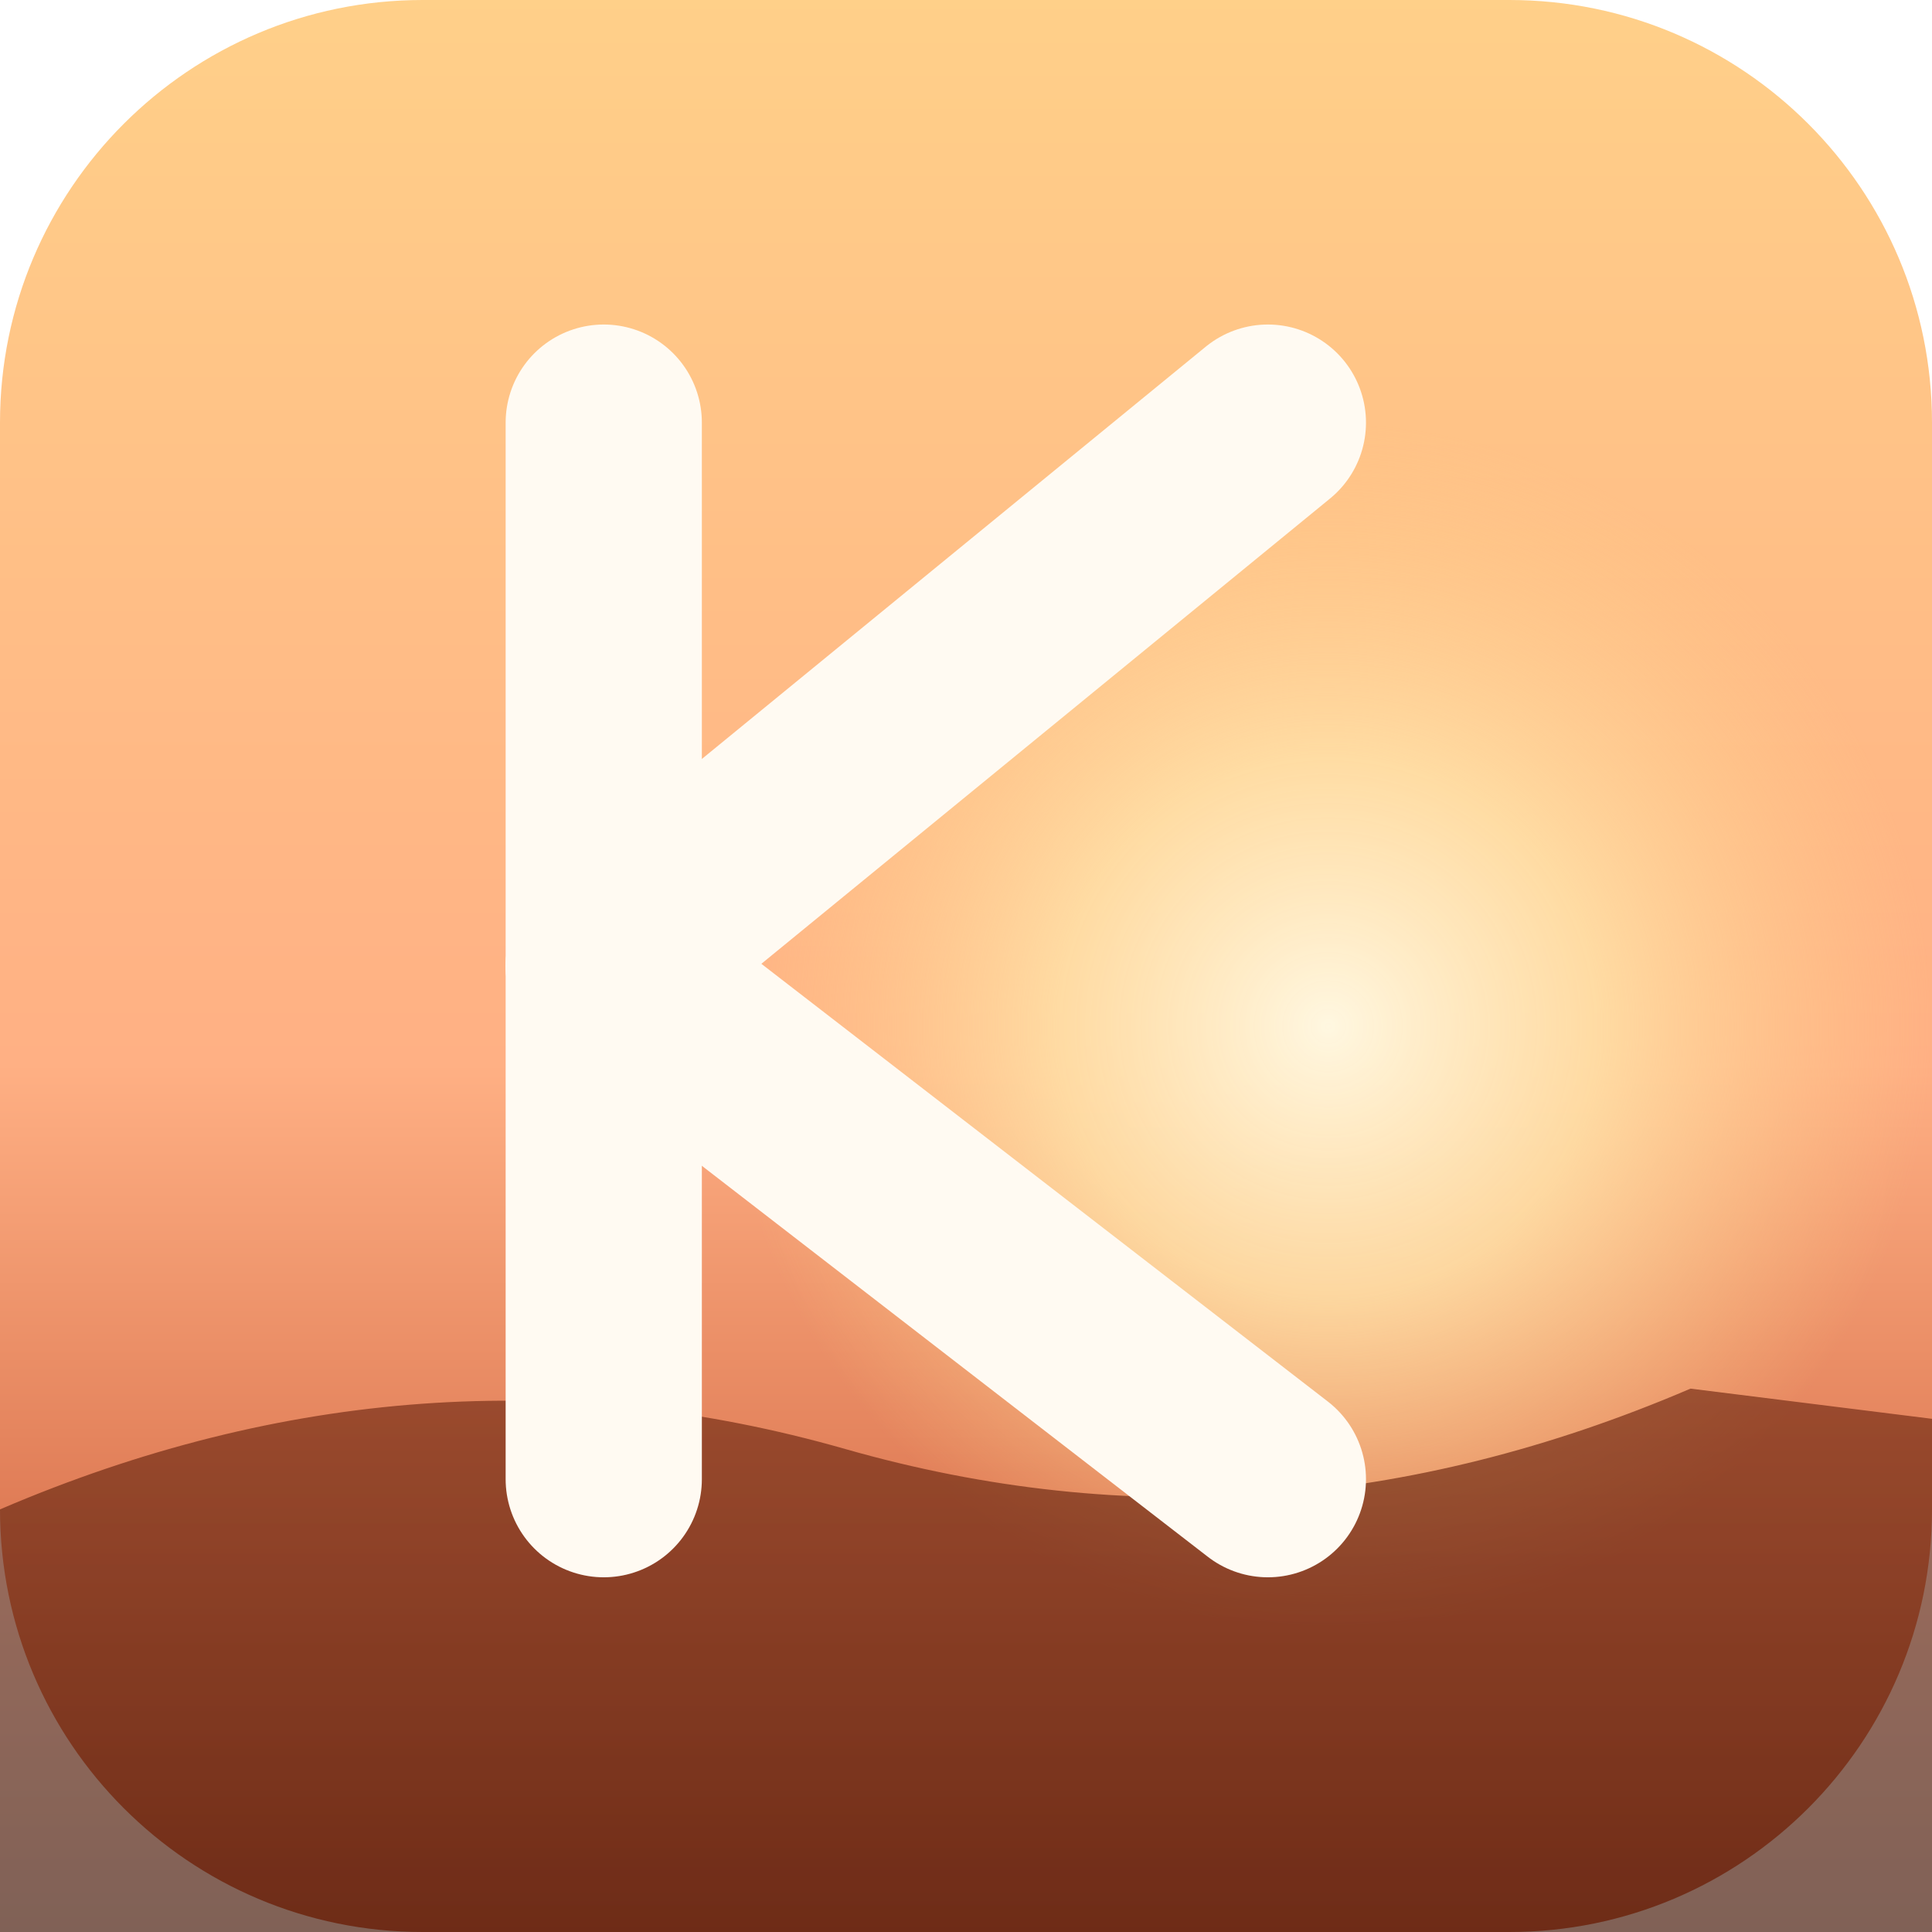
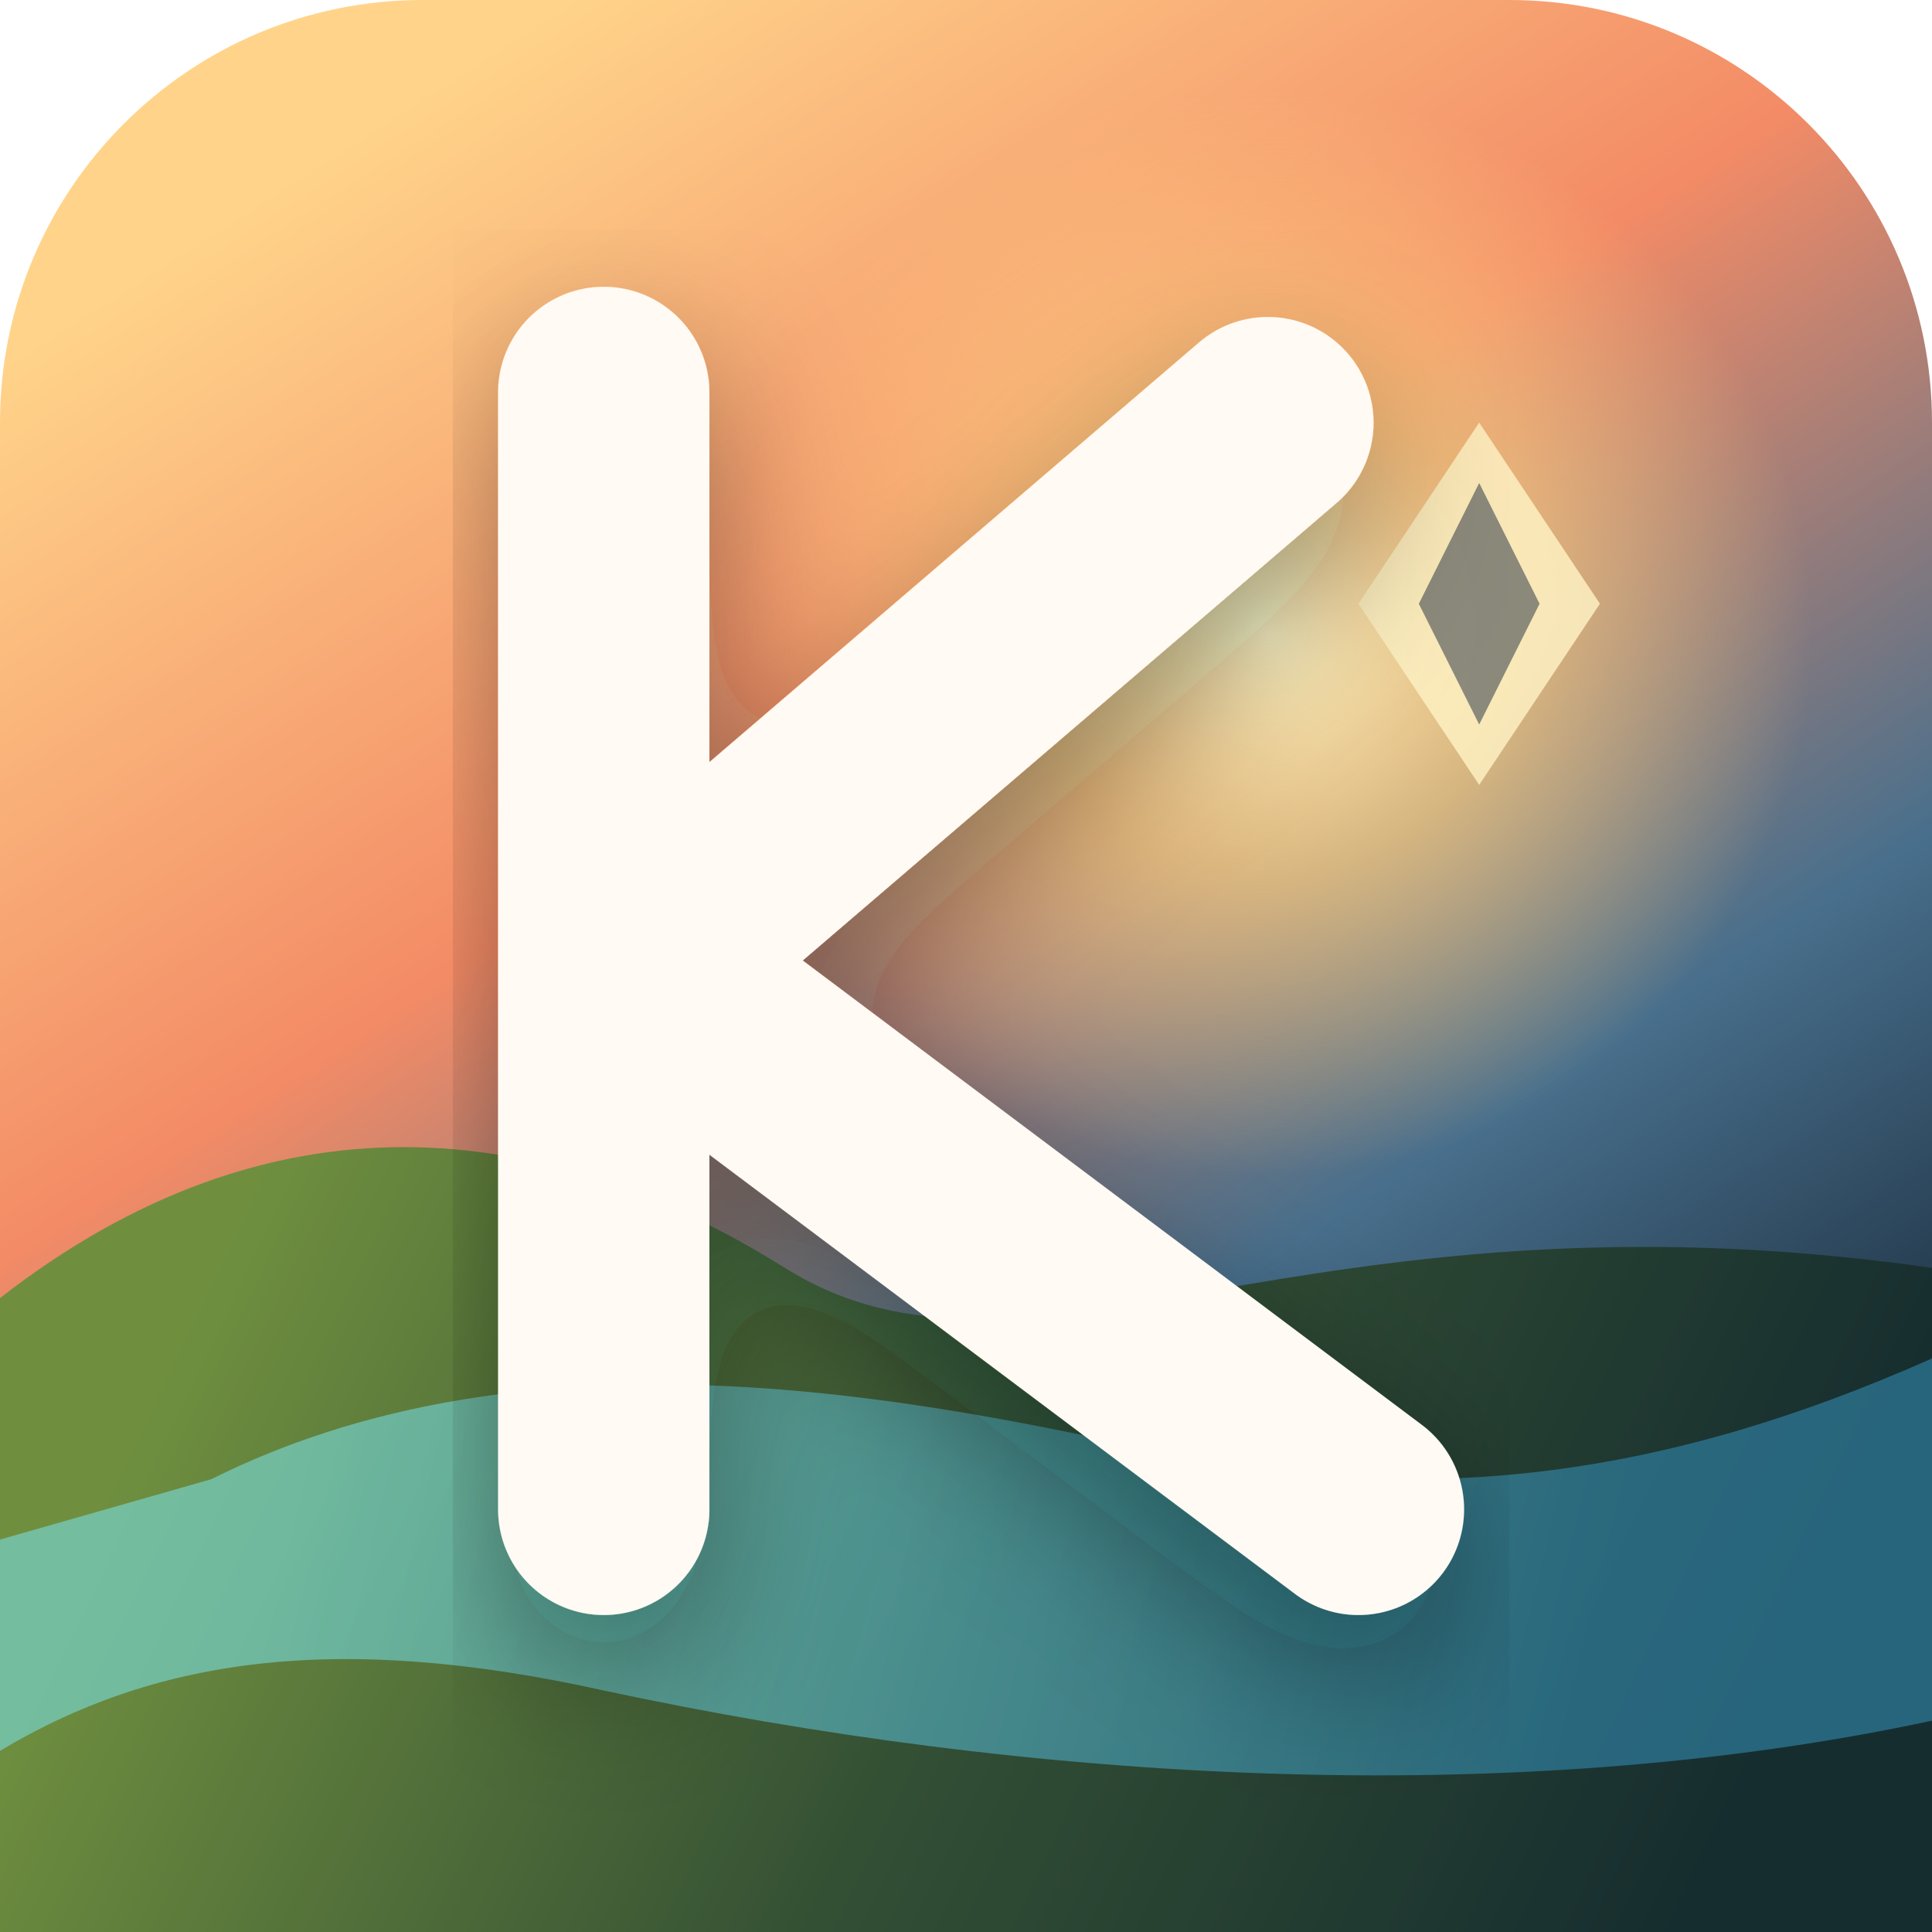
- <svg xmlns="http://www.w3.org/2000/svg" viewBox="0 0 64 64">
+ <svg xmlns="http://www.w3.org/2000/svg" viewBox="0 0 64 64" role="img" aria-label="Karan Mahajan">
  <defs>
-     <linearGradient id="sky" x1="0" y1="0" x2="0" y2="1">
-       <stop offset="0" stop-color="#ffd089" />
-       <stop offset="0.55" stop-color="#ffb084" />
-       <stop offset="1" stop-color="#c14a2a" />
+     <linearGradient id="sky" x1="12" y1="4" x2="48" y2="60" gradientUnits="userSpaceOnUse">
+       <stop offset="0" stop-color="#ffd48a" />
+       <stop offset="0.38" stop-color="#f38b66" />
+       <stop offset="0.72" stop-color="#486f8c" />
+       <stop offset="1" stop-color="#172635" />
    </linearGradient>
-     <radialGradient id="sun" cx="0.5" cy="0.5" r="0.5">
-       <stop offset="0" stop-color="#fff7e0" />
-       <stop offset="0.45" stop-color="#ffe2a8" stop-opacity="0.85" />
-       <stop offset="1" stop-color="#ffd089" stop-opacity="0" />
+     <linearGradient id="land" x1="8" y1="40" x2="56" y2="63" gradientUnits="userSpaceOnUse">
+       <stop offset="0" stop-color="#6f8f3f" />
+       <stop offset="0.52" stop-color="#334f34" />
+       <stop offset="1" stop-color="#162d2f" />
+     </linearGradient>
+     <radialGradient id="sun" cx="42" cy="21" r="18" gradientUnits="userSpaceOnUse">
+       <stop offset="0" stop-color="#fff6c7" />
+       <stop offset="0.45" stop-color="#ffd983" stop-opacity="0.62" />
+       <stop offset="1" stop-color="#ffd983" stop-opacity="0" />
    </radialGradient>
-     <linearGradient id="ground" x1="0" y1="0" x2="0" y2="1">
-       <stop offset="0" stop-color="#7a3018" />
-       <stop offset="1" stop-color="#4a1e0e" />
+     <linearGradient id="water" x1="11" y1="43" x2="53" y2="53" gradientUnits="userSpaceOnUse">
+       <stop offset="0" stop-color="#77d5cf" stop-opacity="0.85" />
+       <stop offset="1" stop-color="#2e7b9a" stop-opacity="0.92" />
    </linearGradient>
+     <filter id="softShadow" x="-20%" y="-20%" width="140%" height="150%">
+       <feDropShadow dx="0" dy="2" stdDeviation="2.5" flood-color="#07131d" flood-opacity="0.38" />
+     </filter>
  </defs>
  <rect width="64" height="64" rx="14" fill="url(#sky)" />
-   <circle cx="44" cy="34" r="20" fill="url(#sun)" />
-   <path d="M0 50 Q14 44 28 48 T56 46 L64 47 L64 64 L0 64 Z" fill="url(#ground)" opacity="0.7" />
-   <g stroke="#fffaf2" stroke-width="6.5" stroke-linecap="round" stroke-linejoin="round" fill="none">
-     <line x1="20" y1="14" x2="20" y2="49" />
-     <line x1="20" y1="32" x2="42" y2="14" />
-     <line x1="20" y1="32" x2="42" y2="49" />
+   <circle cx="42" cy="21" r="18" fill="url(#sun)" />
+   <path d="M0 43 C9 36 18 37 26 42 C34 47 43 39 64 42 L64 64 L0 64 Z" fill="url(#land)" />
+   <path d="M7 49 C17 44 29 46 38 48 C47 50 55 49 64 45 L64 57 C50 60 34 59 20 56 C11 54 5 55 0 58 L0 51 Z" fill="url(#water)" opacity="0.78" />
+   <path d="M49 14 L53 20 L49 26 L45 20 Z" fill="#fff3c4" opacity="0.82" />
+   <path d="M49 16 L51 20 L49 24 L47 20 Z" fill="#253241" opacity="0.52" />
+   <g filter="url(#softShadow)" stroke="#fffaf3" stroke-width="7" stroke-linecap="round" stroke-linejoin="round" fill="none">
+     <line x1="20" y1="13" x2="20" y2="50" />
+     <line x1="21" y1="32" x2="42" y2="14" />
+     <line x1="21" y1="32" x2="45" y2="50" />
  </g>
</svg>
